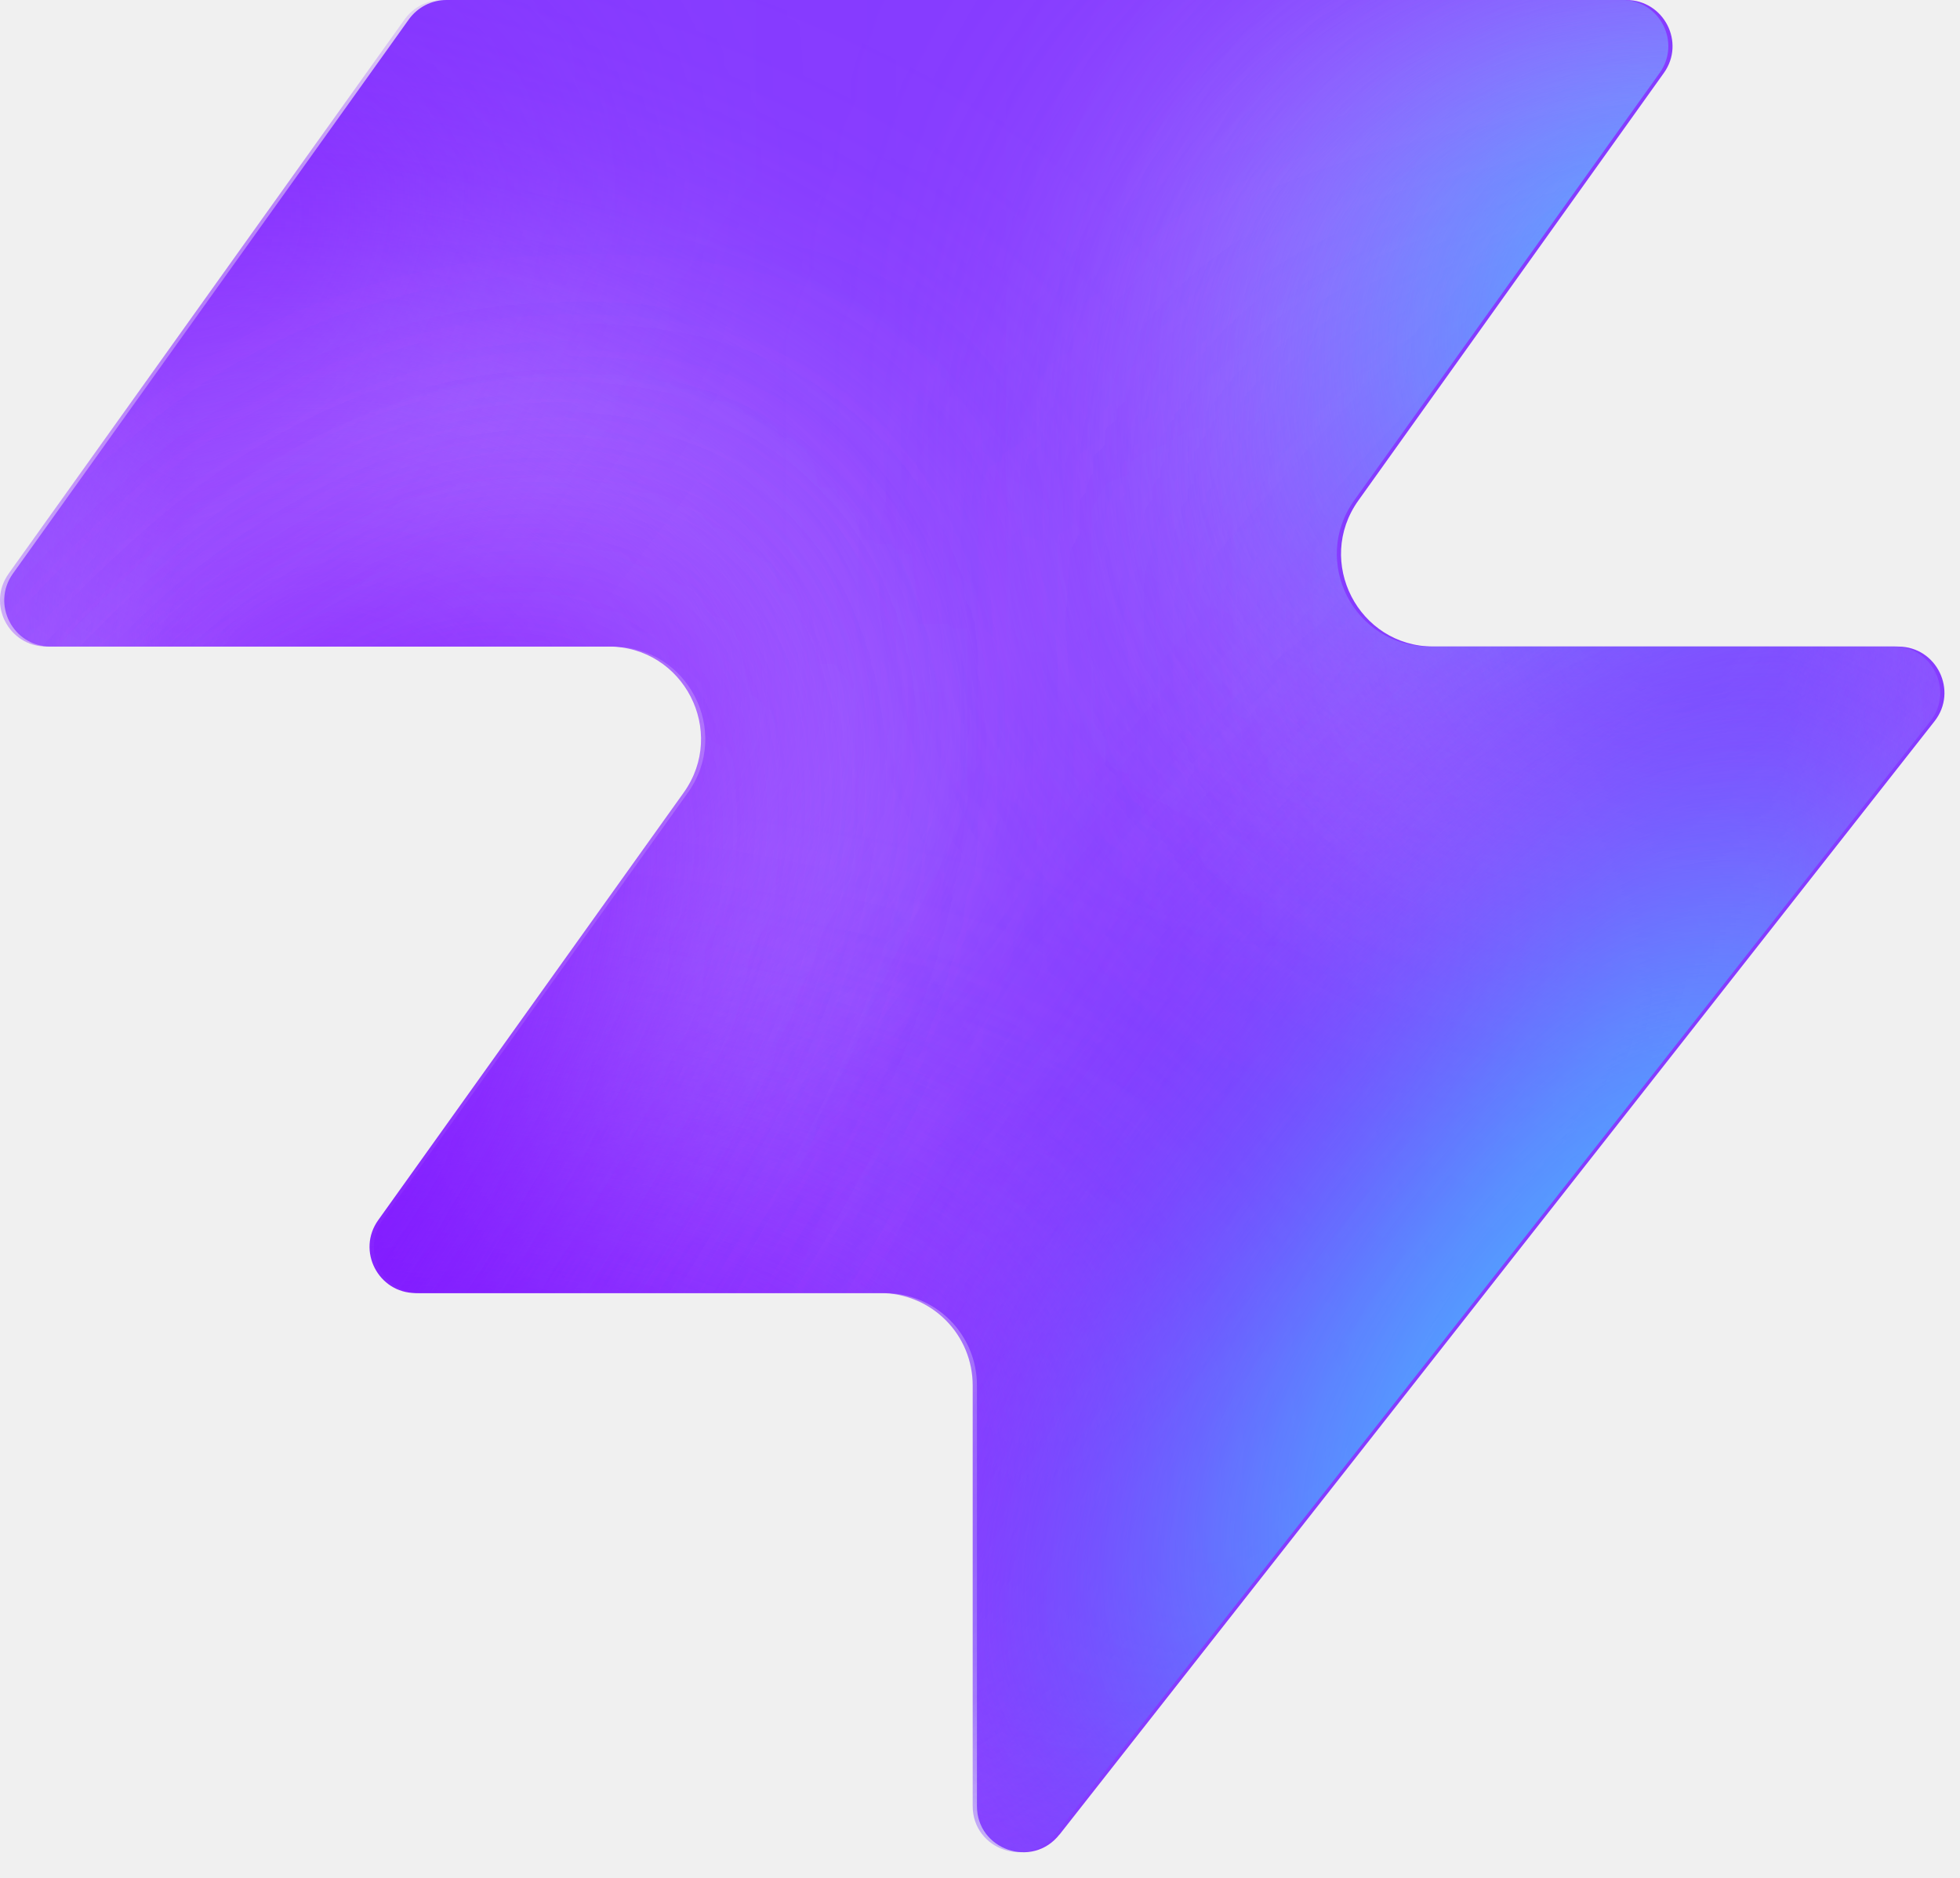
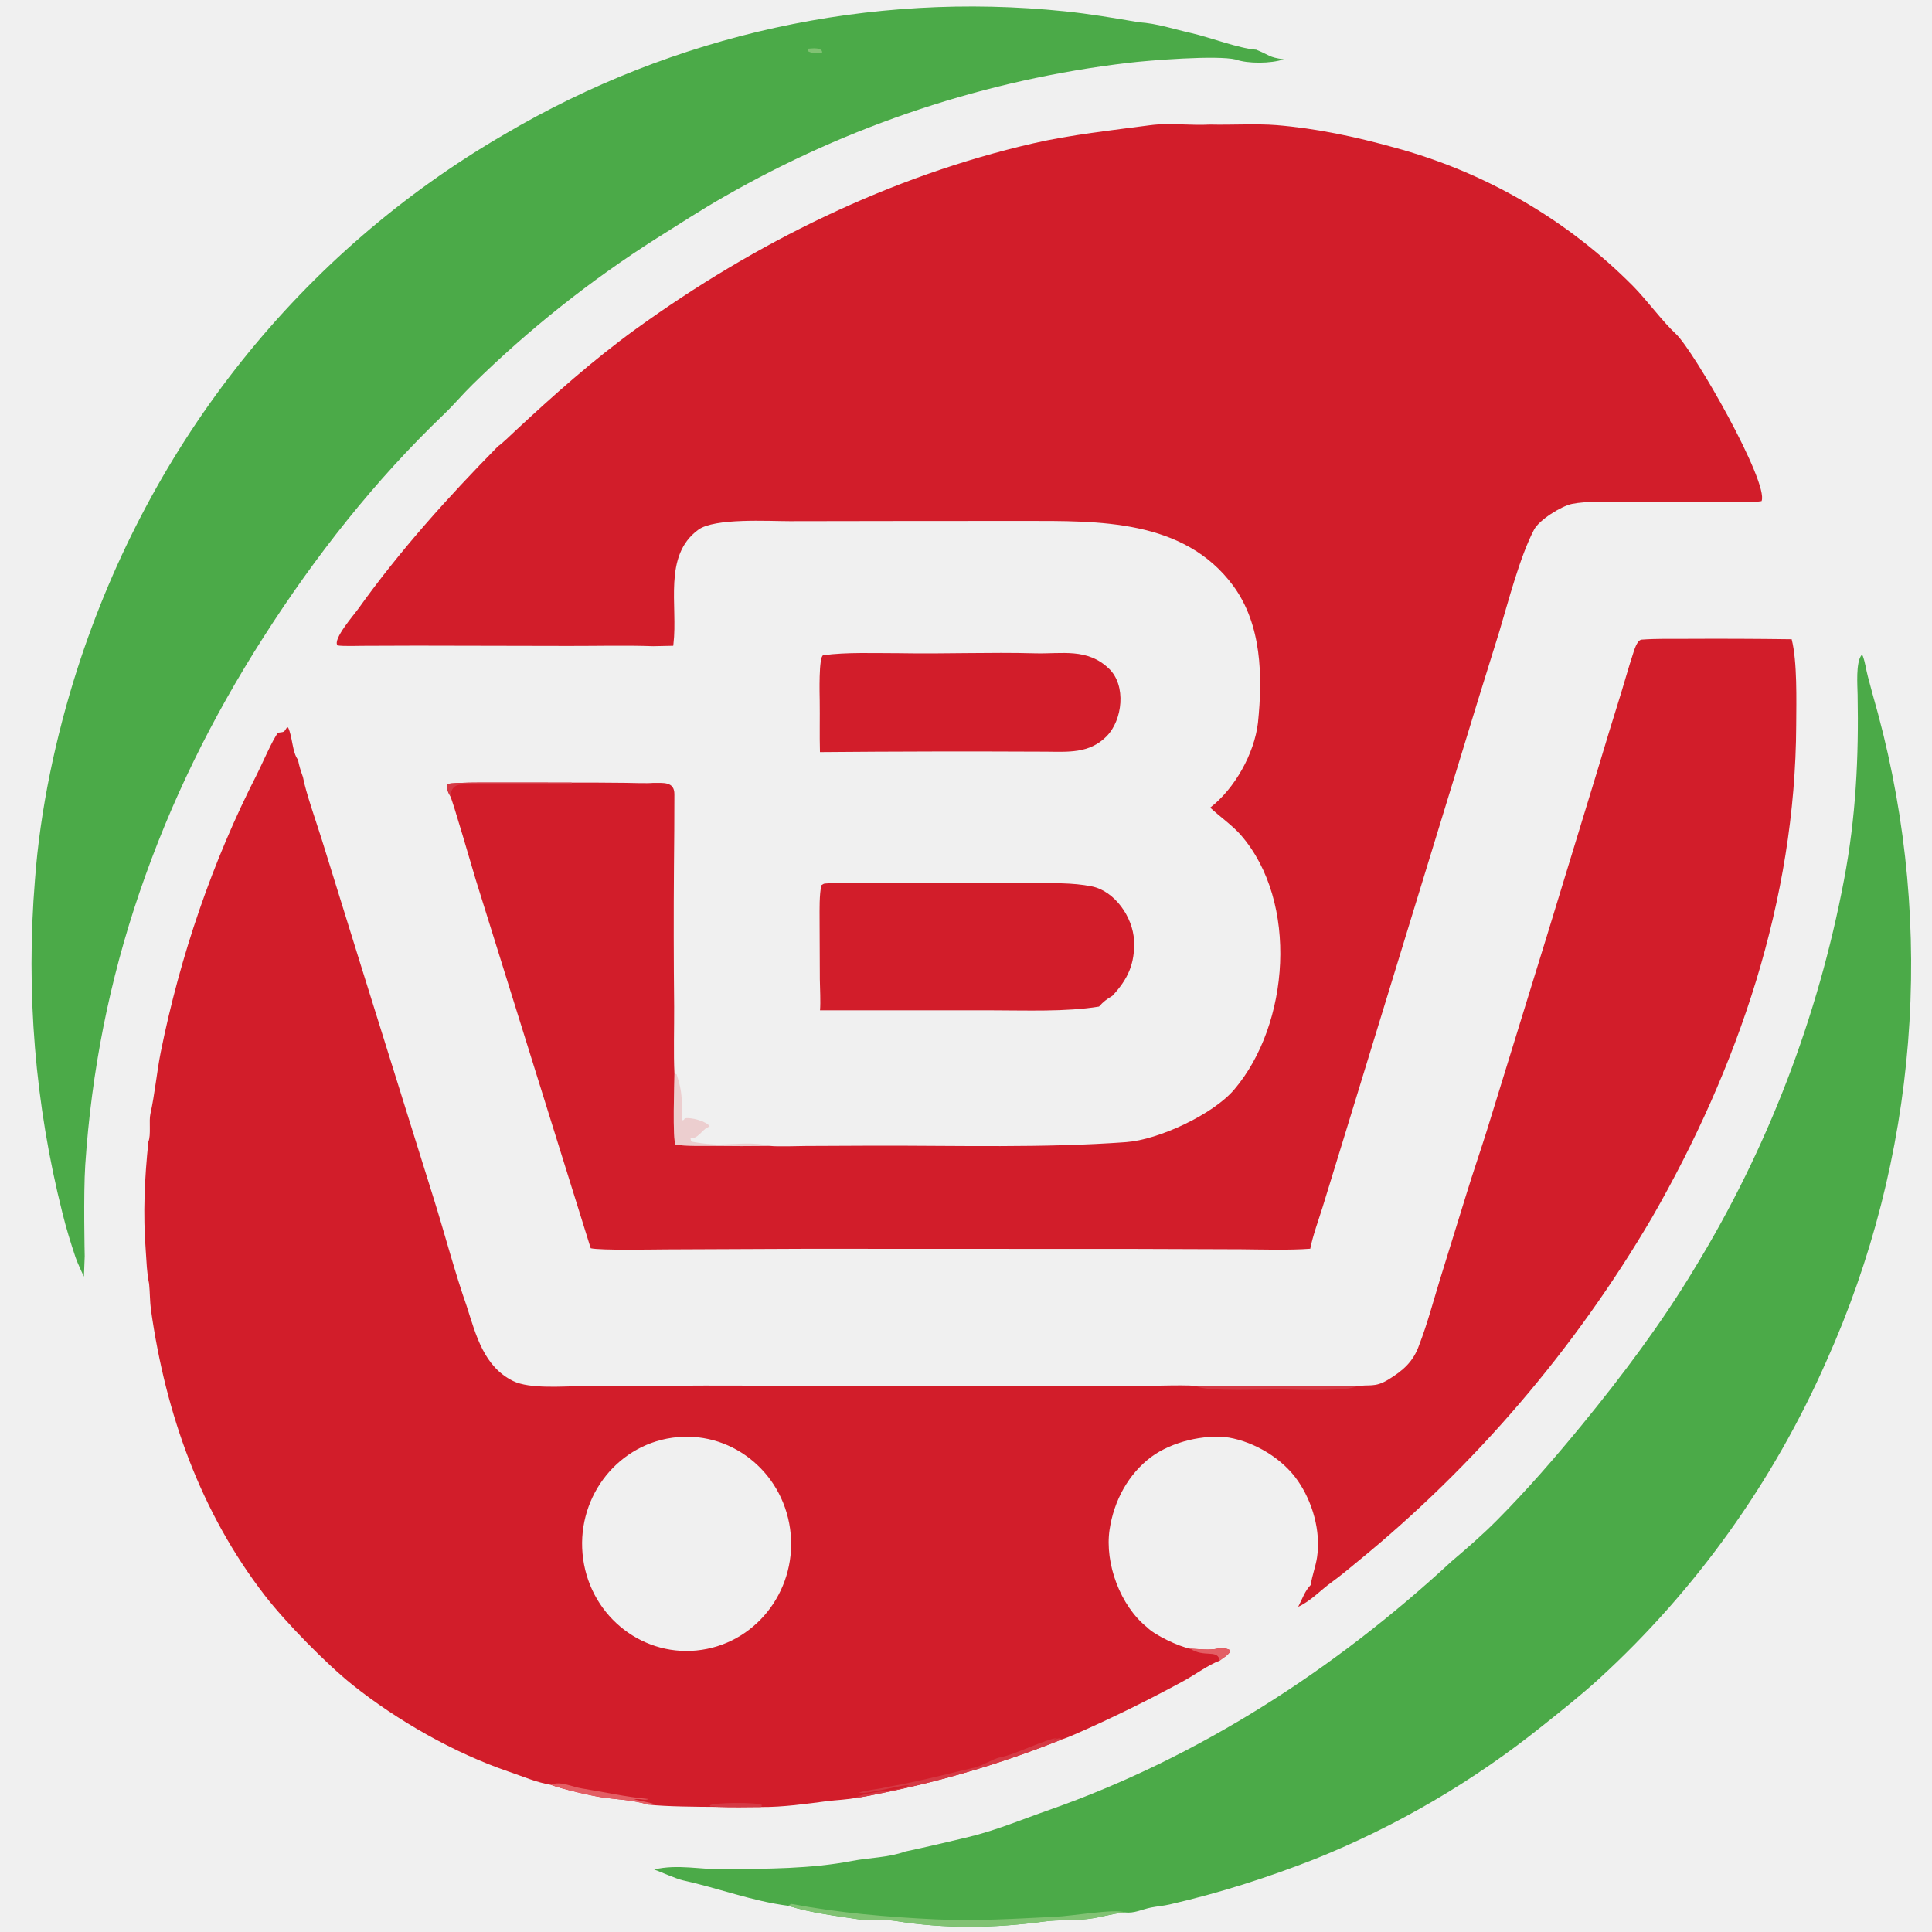
- <svg xmlns="http://www.w3.org/2000/svg" width="48" height="46" fill="none" viewBox="0 0 48 46">
-   <path fill="#863bff" d="M25.946 44.938c-.664.845-2.021.375-2.021-.698V33.937a2.26 2.26 0 0 0-2.262-2.262H10.287c-.92 0-1.456-1.04-.92-1.788l7.48-10.471c1.07-1.497 0-3.578-1.842-3.578H1.237c-.92 0-1.456-1.04-.92-1.788L10.013.474c.214-.297.556-.474.92-.474h28.894c.92 0 1.456 1.04.92 1.788l-7.48 10.471c-1.07 1.498 0 3.579 1.842 3.579h11.377c.943 0 1.473 1.088.89 1.83L25.947 44.94z" style="fill:#863bff;fill:color(display-p3 .525 .23 1);fill-opacity:1" />
-   <mask id="a" width="48" height="46" x="0" y="0" maskUnits="userSpaceOnUse" style="mask-type:alpha">
-     <path fill="#000" d="M25.842 44.938c-.664.844-2.021.375-2.021-.698V33.937a2.26 2.26 0 0 0-2.262-2.262H10.183c-.92 0-1.456-1.04-.92-1.788l7.48-10.471c1.07-1.498 0-3.579-1.842-3.579H1.133c-.92 0-1.456-1.04-.92-1.787L9.91.473c.214-.297.556-.474.92-.474h28.894c.92 0 1.456 1.04.92 1.788l-7.48 10.471c-1.07 1.498 0 3.578 1.842 3.578h11.377c.943 0 1.473 1.088.89 1.832L25.843 44.94z" style="fill:#000;fill-opacity:1" />
-   </mask>
-   <g mask="url(#a)">
-     <g filter="url(#b)">
-       <ellipse cx="5.508" cy="14.704" fill="#ede6ff" rx="5.508" ry="14.704" style="fill:#ede6ff;fill:color(display-p3 .927 .903 1);fill-opacity:1" transform="matrix(.00324 1 1 -.00324 -4.47 31.516)" />
-     </g>
-     <g filter="url(#c)">
-       <ellipse cx="10.399" cy="29.851" fill="#ede6ff" rx="10.399" ry="29.851" style="fill:#ede6ff;fill:color(display-p3 .927 .903 1);fill-opacity:1" transform="matrix(.00324 1 1 -.00324 -39.328 7.883)" />
-     </g>
-     <g filter="url(#d)">
-       <ellipse cx="5.508" cy="30.487" fill="#7e14ff" rx="5.508" ry="30.487" style="fill:#7e14ff;fill:color(display-p3 .492 .077 1);fill-opacity:1" transform="rotate(89.814 -25.913 -14.639)scale(1 -1)" />
-     </g>
-     <g filter="url(#e)">
-       <ellipse cx="5.508" cy="30.599" fill="#7e14ff" rx="5.508" ry="30.599" style="fill:#7e14ff;fill:color(display-p3 .492 .077 1);fill-opacity:1" transform="rotate(89.814 -32.644 -3.334)scale(1 -1)" />
-     </g>
-     <g filter="url(#f)">
-       <ellipse cx="5.508" cy="30.599" fill="#7e14ff" rx="5.508" ry="30.599" style="fill:#7e14ff;fill:color(display-p3 .492 .077 1);fill-opacity:1" transform="matrix(.00324 1 1 -.00324 -34.34 30.47)" />
-     </g>
-     <g filter="url(#g)">
-       <ellipse cx="14.072" cy="22.078" fill="#ede6ff" rx="14.072" ry="22.078" style="fill:#ede6ff;fill:color(display-p3 .927 .903 1);fill-opacity:1" transform="rotate(93.35 24.506 48.493)scale(-1 1)" />
-     </g>
-     <g filter="url(#h)">
-       <ellipse cx="3.47" cy="21.501" fill="#7e14ff" rx="3.47" ry="21.501" style="fill:#7e14ff;fill:color(display-p3 .492 .077 1);fill-opacity:1" transform="rotate(89.009 28.708 47.59)scale(-1 1)" />
-     </g>
-     <g filter="url(#i)">
-       <ellipse cx="3.47" cy="21.501" fill="#7e14ff" rx="3.47" ry="21.501" style="fill:#7e14ff;fill:color(display-p3 .492 .077 1);fill-opacity:1" transform="rotate(89.009 28.708 47.59)scale(-1 1)" />
-     </g>
-     <g filter="url(#j)">
-       <ellipse cx=".387" cy="8.972" fill="#7e14ff" rx="4.407" ry="29.108" style="fill:#7e14ff;fill:color(display-p3 .492 .077 1);fill-opacity:1" transform="rotate(39.51 .387 8.972)" />
-     </g>
-     <g filter="url(#k)">
-       <ellipse cx="47.523" cy="-6.092" fill="#7e14ff" rx="4.407" ry="29.108" style="fill:#7e14ff;fill:color(display-p3 .492 .077 1);fill-opacity:1" transform="rotate(37.892 47.523 -6.092)" />
-     </g>
-     <g filter="url(#l)">
-       <ellipse cx="41.412" cy="6.333" fill="#47bfff" rx="5.971" ry="9.665" style="fill:#47bfff;fill:color(display-p3 .28 .748 1);fill-opacity:1" transform="rotate(37.892 41.412 6.333)" />
-     </g>
-     <g filter="url(#m)">
-       <ellipse cx="-1.879" cy="38.332" fill="#7e14ff" rx="4.407" ry="29.108" style="fill:#7e14ff;fill:color(display-p3 .492 .077 1);fill-opacity:1" transform="rotate(37.892 -1.88 38.332)" />
-     </g>
-     <g filter="url(#n)">
-       <ellipse cx="-1.879" cy="38.332" fill="#7e14ff" rx="4.407" ry="29.108" style="fill:#7e14ff;fill:color(display-p3 .492 .077 1);fill-opacity:1" transform="rotate(37.892 -1.88 38.332)" />
-     </g>
-     <g filter="url(#o)">
-       <ellipse cx="35.651" cy="29.907" fill="#7e14ff" rx="4.407" ry="29.108" style="fill:#7e14ff;fill:color(display-p3 .492 .077 1);fill-opacity:1" transform="rotate(37.892 35.651 29.907)" />
-     </g>
-     <g filter="url(#p)">
-       <ellipse cx="38.418" cy="32.4" fill="#47bfff" rx="5.971" ry="15.297" style="fill:#47bfff;fill:color(display-p3 .28 .748 1);fill-opacity:1" transform="rotate(37.892 38.418 32.4)" />
-     </g>
+ <svg xmlns="http://www.w3.org/2000/svg" width="32" height="32" viewBox="0 0 32 32" fill="none">
+   <g clip-path="url(#clip0_215_946)">
+     <path d="M8.532 7.139C9.17 6.545 9.828 5.959 10.534 5.448C12.514 4.016 14.747 2.917 17.118 2.373C17.732 2.232 18.429 2.156 19.056 2.073C19.361 2.033 19.732 2.081 20.043 2.063C20.378 2.072 20.818 2.046 21.139 2.072C21.805 2.126 22.451 2.265 23.09 2.442C24.584 2.845 25.946 3.627 27.048 4.738C27.262 4.953 27.544 5.334 27.755 5.528C28.057 5.806 29.304 7.999 29.177 8.3C29.052 8.325 28.681 8.313 28.532 8.313C27.991 8.307 27.449 8.305 26.907 8.307C26.647 8.309 26.276 8.298 26.037 8.346C25.859 8.383 25.493 8.611 25.408 8.774C25.175 9.218 24.981 9.966 24.834 10.459L24.481 11.595L22.285 18.761L21.907 19.992C21.841 20.204 21.742 20.473 21.702 20.683C21.358 20.709 20.91 20.695 20.56 20.692L18.827 20.686L13.352 20.684L11.02 20.694C10.81 20.695 9.947 20.712 9.784 20.675L7.879 14.568C7.828 14.404 7.494 13.24 7.456 13.184C7.422 13.124 7.385 13.048 7.418 12.983C7.547 12.959 7.979 12.961 8.131 12.961L9.467 12.962C9.761 12.961 10.056 12.963 10.35 12.966C10.462 12.967 10.716 12.977 10.819 12.967C10.979 12.97 11.17 12.938 11.17 13.154C11.171 13.551 11.166 13.948 11.163 14.345C11.157 15.122 11.158 15.899 11.166 16.677C11.168 17.019 11.154 17.457 11.171 17.785C11.169 17.924 11.136 18.887 11.19 18.958C11.35 18.987 11.645 18.979 11.818 18.98C12.131 18.984 12.443 18.984 12.756 18.98C12.884 18.994 13.207 18.982 13.346 18.981L14.486 18.976C15.845 18.973 17.296 19.017 18.654 18.917C19.185 18.879 20.089 18.461 20.442 18.047C21.361 16.969 21.514 14.94 20.554 13.833C20.414 13.672 20.202 13.525 20.045 13.377C20.451 13.062 20.776 12.483 20.836 11.97C20.915 11.203 20.899 10.343 20.425 9.701C19.608 8.594 18.186 8.629 16.974 8.628L15 8.629L13.079 8.632C12.727 8.632 11.835 8.577 11.566 8.774C10.978 9.204 11.231 10.03 11.154 10.669L11.151 10.696L10.818 10.703C10.374 10.687 9.87 10.7 9.419 10.699L6.897 10.694L6.025 10.697C5.928 10.697 5.673 10.706 5.59 10.69C5.507 10.589 5.862 10.185 5.936 10.081C6.63 9.11 7.418 8.237 8.25 7.39C8.297 7.365 8.482 7.186 8.532 7.139Z" fill="#D21D2A" />
+     <path d="M7.457 13.184C7.422 13.124 7.385 13.048 7.418 12.982C7.547 12.959 7.98 12.961 8.131 12.961L9.467 12.962L9.472 12.982C9.072 12.99 8.673 12.992 8.274 12.987C8.065 12.985 7.844 12.977 7.636 12.995C7.512 13.006 7.477 13.07 7.457 13.184Z" fill="#D53944" />
+     <path d="M22.457 22.964C22.68 22.922 22.765 22.991 22.994 22.851C23.235 22.704 23.41 22.556 23.508 22.272C23.643 21.922 23.736 21.566 23.846 21.207L24.295 19.756C24.399 19.415 24.521 19.064 24.629 18.719L25.628 15.48L26.451 12.787C26.583 12.344 26.718 11.902 26.856 11.461C26.918 11.258 26.975 11.052 27.041 10.851C27.064 10.778 27.113 10.6 27.191 10.594C27.435 10.576 27.684 10.582 27.929 10.581C28.511 10.578 29.094 10.58 29.676 10.588C29.77 10.961 29.753 11.601 29.751 12.007C29.739 14.911 28.788 17.685 27.362 20.167C26.081 22.35 24.429 24.281 22.483 25.867C22.341 25.983 22.208 26.097 22.058 26.205C21.859 26.348 21.726 26.507 21.502 26.614C21.571 26.483 21.61 26.354 21.71 26.251C21.733 26.09 21.792 25.947 21.815 25.79C21.879 25.359 21.739 24.874 21.494 24.523C21.24 24.156 20.782 23.885 20.354 23.811C19.944 23.752 19.408 23.881 19.073 24.128C18.688 24.412 18.448 24.862 18.378 25.336C18.295 25.896 18.558 26.6 18.998 26.952C19.127 27.085 19.528 27.273 19.713 27.307C19.864 27.313 20.033 27.337 20.175 27.305C20.248 27.304 20.302 27.295 20.366 27.328L20.374 27.355C20.328 27.43 20.264 27.451 20.201 27.506C20.021 27.572 19.793 27.738 19.615 27.836C19.093 28.121 18.56 28.386 18.019 28.63C17.933 28.668 17.678 28.785 17.595 28.807C16.628 29.195 15.629 29.494 14.61 29.699C14.517 29.717 14.248 29.776 14.167 29.778C14.089 29.802 13.816 29.818 13.72 29.83C13.368 29.876 12.966 29.933 12.609 29.93C12.359 29.933 12.118 29.936 11.868 29.928C11.567 29.927 11.03 29.923 10.748 29.891C10.425 29.805 10.297 29.814 9.995 29.773C9.8 29.747 9.304 29.631 9.126 29.563C8.881 29.521 8.667 29.426 8.432 29.346C7.53 29.039 6.582 28.501 5.833 27.902C5.412 27.565 4.733 26.875 4.385 26.424C3.324 25.049 2.745 23.422 2.501 21.699C2.482 21.567 2.484 21.407 2.47 21.265C2.43 21.076 2.428 20.904 2.414 20.714C2.367 20.104 2.394 19.518 2.458 18.91C2.504 18.795 2.464 18.567 2.491 18.45C2.565 18.116 2.596 17.761 2.662 17.429C2.983 15.836 3.52 14.262 4.257 12.822C4.332 12.676 4.517 12.242 4.606 12.136C4.714 12.12 4.697 12.135 4.754 12.047L4.772 12.05C4.845 12.2 4.84 12.463 4.935 12.583C4.959 12.7 4.978 12.758 5.018 12.871C5.06 13.111 5.248 13.643 5.329 13.903L5.986 16.018L7.188 19.866C7.362 20.421 7.54 21.097 7.731 21.637C7.885 22.12 8.015 22.634 8.497 22.873C8.774 23.011 9.33 22.959 9.648 22.959L11.676 22.949L18.64 22.96C18.926 22.962 19.556 22.933 19.806 22.954C20.139 22.949 20.472 22.951 20.805 22.953C21.356 22.957 21.906 22.944 22.457 22.964ZM11.624 27.326C12.568 27.184 13.221 26.287 13.086 25.319C12.95 24.351 12.077 23.678 11.132 23.814C10.183 23.95 9.523 24.851 9.659 25.823C9.795 26.795 10.676 27.469 11.624 27.326Z" fill="#D21D2A" />
+     <path d="M14.167 29.778C14.277 29.696 14.739 29.659 14.887 29.629C14.933 29.62 15.001 29.59 15.056 29.574C15.021 29.537 14.361 29.728 14.228 29.694C14.285 29.66 14.566 29.63 14.649 29.609C14.752 29.585 14.893 29.564 15 29.541C15.386 29.463 15.766 29.363 16.15 29.274C16.266 29.247 16.466 29.124 16.566 29.107C16.802 29.067 17.327 28.799 17.52 28.786L17.447 28.807C17.531 28.814 17.524 28.768 17.595 28.807C16.628 29.195 15.629 29.494 14.61 29.699C14.517 29.717 14.248 29.776 14.167 29.778Z" fill="#D53944" />
+     <path d="M19.806 22.954C20.139 22.949 20.472 22.951 20.805 22.953C21.356 22.957 21.906 22.944 22.457 22.964C22.362 23.044 21.464 23.021 21.298 23.015C21.02 23.003 19.966 23.064 19.806 22.954Z" fill="#D53944" />
+     <path d="M9.126 29.562C9.272 29.492 9.482 29.598 9.637 29.622C10.006 29.681 10.37 29.764 10.742 29.798C10.667 29.826 10.601 29.783 10.501 29.802C10.568 29.821 10.78 29.858 10.821 29.877L10.748 29.891C10.425 29.805 10.297 29.814 9.995 29.773C9.8 29.747 9.304 29.631 9.126 29.562Z" fill="#E35E64" />
+     <path d="M20.175 27.304C20.248 27.304 20.302 27.295 20.366 27.328L20.374 27.355C20.328 27.43 20.264 27.451 20.201 27.506C20.2 27.498 20.198 27.489 20.197 27.48C20.146 27.322 19.944 27.456 19.713 27.307C19.864 27.313 20.033 27.337 20.175 27.304Z" fill="#E35E64" />
+     <path d="M11.868 29.928C11.824 29.917 11.815 29.915 11.77 29.922L11.755 29.903C11.82 29.852 12.558 29.849 12.619 29.897L12.609 29.93C12.36 29.933 12.118 29.936 11.868 29.928Z" fill="#D53944" />
+     <path d="M13.731 14.63C14.517 14.61 15.364 14.631 16.157 14.63L17.105 14.629C17.429 14.629 17.759 14.617 18.081 14.681C18.463 14.757 18.764 15.19 18.783 15.576C18.801 15.96 18.68 16.221 18.424 16.494C18.332 16.548 18.273 16.593 18.203 16.672C17.653 16.762 16.986 16.734 16.419 16.734L13.582 16.734C13.594 16.596 13.581 16.37 13.579 16.224L13.575 15.231C13.575 15.067 13.569 14.814 13.605 14.662C13.659 14.625 13.655 14.637 13.731 14.63Z" fill="#D21D2A" />
+     <path d="M14.895 10.819C15.642 10.833 16.396 10.8 17.145 10.821C17.589 10.833 18.01 10.728 18.371 11.078C18.656 11.354 18.596 11.925 18.328 12.196C18.04 12.486 17.687 12.452 17.317 12.45C16.072 12.444 14.826 12.446 13.581 12.457C13.573 12.175 13.581 11.887 13.577 11.605C13.576 11.521 13.557 10.865 13.636 10.853C14.013 10.799 14.505 10.82 14.895 10.819Z" fill="#D21D2A" />
+     <path d="M10.835 30.965C11.22 30.872 11.615 30.969 12.008 30.962C12.719 30.95 13.418 30.957 14.118 30.822C14.407 30.767 14.708 30.77 14.999 30.666C15.341 30.593 15.676 30.515 16.017 30.433C16.496 30.319 16.923 30.137 17.384 29.976C19.857 29.106 22.107 27.652 24.042 25.861C24.305 25.638 24.557 25.419 24.8 25.174C25.301 24.669 25.757 24.143 26.208 23.593C26.87 22.784 27.528 21.908 28.068 21.007C29.273 19.035 30.112 16.852 30.544 14.568C30.739 13.538 30.788 12.549 30.768 11.506C30.765 11.346 30.737 10.975 30.831 10.853L30.853 10.861C30.896 10.979 30.906 11.086 30.938 11.206C30.991 11.41 31.048 11.614 31.105 11.818C32.064 15.386 31.761 19.186 30.25 22.548C29.367 24.551 28.085 26.342 26.486 27.805C26.197 28.069 25.858 28.338 25.552 28.582C24.407 29.501 23.138 30.245 21.784 30.79C20.987 31.102 20.204 31.353 19.372 31.544C19.273 31.567 19.166 31.575 19.065 31.595C18.906 31.627 18.794 31.694 18.629 31.676C18.405 31.698 18.24 31.757 18.036 31.782C17.802 31.814 17.53 31.794 17.299 31.826C16.481 31.937 15.65 31.95 14.834 31.817C14.665 31.789 14.425 31.82 14.242 31.793C13.849 31.733 13.436 31.685 13.055 31.566C12.458 31.489 11.897 31.273 11.31 31.144C11.203 31.12 10.958 31.011 10.835 30.965Z" fill="#4BAA48" />
+     <path d="M13.055 31.566C13.071 31.555 13.086 31.545 13.102 31.534C13.902 31.685 14.691 31.752 15.504 31.791C16.17 31.822 16.823 31.78 17.489 31.747C17.72 31.741 18.477 31.609 18.629 31.676C18.405 31.698 18.24 31.757 18.036 31.782C17.802 31.814 17.53 31.794 17.299 31.826C16.481 31.937 15.65 31.95 14.834 31.817C14.665 31.789 14.424 31.82 14.242 31.793C13.849 31.733 13.435 31.685 13.055 31.566Z" fill="#81C273" />
+     <path d="M1.39 21.145C1.39 21.145 1.284 20.924 1.252 20.828C1.172 20.589 1.094 20.337 1.034 20.091C0.58 18.291 0.427 16.427 0.579 14.575C0.664 13.413 0.925 12.19 1.28 11.083C2.489 7.319 4.982 4.182 8.36 2.222C11.167 0.567 14.41 -0.145 17.633 0.187C18.046 0.229 18.451 0.298 18.86 0.368C19.168 0.388 19.445 0.484 19.736 0.549C20.046 0.62 20.513 0.801 20.806 0.823C20.806 0.823 20.602 0.739 20.819 0.828C21.037 0.916 21.009 0.948 21.262 0.982C21.054 1.055 20.662 1.056 20.471 0.986C20.16 0.91 19.031 0.999 18.687 1.041C16.334 1.319 14.058 2.073 11.991 3.26C11.635 3.462 11.224 3.728 10.874 3.948C9.78 4.643 8.759 5.454 7.829 6.367C7.668 6.524 7.52 6.701 7.36 6.855C6.209 7.956 5.223 9.209 4.362 10.557C3.507 11.895 2.828 13.269 2.311 14.781C1.81 16.249 1.515 17.745 1.412 19.296C1.38 19.771 1.403 20.806 1.403 20.806L1.39 21.145Z" fill="#4BAA48" />
+     <path d="M13.388 0.806C13.462 0.801 13.508 0.792 13.579 0.813C13.623 0.852 13.612 0.829 13.618 0.881C13.552 0.88 13.421 0.887 13.377 0.84L13.388 0.806Z" fill="#81C273" />
+     <path d="M11.171 17.785L11.207 17.792C11.255 17.948 11.281 18.042 11.291 18.207C11.296 18.286 11.28 18.501 11.297 18.556C11.351 18.55 11.317 18.524 11.368 18.52C11.471 18.512 11.69 18.57 11.754 18.653C11.711 18.681 11.745 18.66 11.709 18.679C11.628 18.722 11.547 18.869 11.448 18.848C11.444 18.85 11.44 18.852 11.437 18.854C11.448 18.902 11.435 18.886 11.466 18.911C11.603 18.937 11.794 18.96 11.933 18.957C12.207 18.95 12.485 18.914 12.756 18.98C12.443 18.984 12.131 18.984 11.818 18.98C11.645 18.979 11.35 18.987 11.19 18.958C11.136 18.888 11.169 17.924 11.171 17.785Z" fill="#E35E64" fill-opacity="0.227" />
  </g>
  <defs>
-     <filter id="b" width="60.045" height="41.654" x="-19.77" y="16.149" color-interpolation-filters="sRGB" filterUnits="userSpaceOnUse">
-       <feFlood flood-opacity="0" result="BackgroundImageFix" />
-       <feBlend in="SourceGraphic" in2="BackgroundImageFix" result="shape" />
-       <feGaussianBlur result="effect1_foregroundBlur_2002_17158" stdDeviation="7.659" />
-     </filter>
-     <filter id="c" width="90.34" height="51.437" x="-54.613" y="-7.533" color-interpolation-filters="sRGB" filterUnits="userSpaceOnUse">
-       <feFlood flood-opacity="0" result="BackgroundImageFix" />
-       <feBlend in="SourceGraphic" in2="BackgroundImageFix" result="shape" />
-       <feGaussianBlur result="effect1_foregroundBlur_2002_17158" stdDeviation="7.659" />
-     </filter>
-     <filter id="d" width="79.355" height="29.4" x="-49.64" y="2.03" color-interpolation-filters="sRGB" filterUnits="userSpaceOnUse">
-       <feFlood flood-opacity="0" result="BackgroundImageFix" />
-       <feBlend in="SourceGraphic" in2="BackgroundImageFix" result="shape" />
-       <feGaussianBlur result="effect1_foregroundBlur_2002_17158" stdDeviation="4.596" />
-     </filter>
-     <filter id="e" width="79.579" height="29.4" x="-45.045" y="20.029" color-interpolation-filters="sRGB" filterUnits="userSpaceOnUse">
-       <feFlood flood-opacity="0" result="BackgroundImageFix" />
-       <feBlend in="SourceGraphic" in2="BackgroundImageFix" result="shape" />
-       <feGaussianBlur result="effect1_foregroundBlur_2002_17158" stdDeviation="4.596" />
-     </filter>
-     <filter id="f" width="79.579" height="29.4" x="-43.513" y="21.178" color-interpolation-filters="sRGB" filterUnits="userSpaceOnUse">
-       <feFlood flood-opacity="0" result="BackgroundImageFix" />
-       <feBlend in="SourceGraphic" in2="BackgroundImageFix" result="shape" />
-       <feGaussianBlur result="effect1_foregroundBlur_2002_17158" stdDeviation="4.596" />
-     </filter>
-     <filter id="g" width="74.749" height="58.852" x="15.756" y="-17.901" color-interpolation-filters="sRGB" filterUnits="userSpaceOnUse">
-       <feFlood flood-opacity="0" result="BackgroundImageFix" />
-       <feBlend in="SourceGraphic" in2="BackgroundImageFix" result="shape" />
-       <feGaussianBlur result="effect1_foregroundBlur_2002_17158" stdDeviation="7.659" />
-     </filter>
-     <filter id="h" width="61.377" height="25.362" x="23.548" y="2.284" color-interpolation-filters="sRGB" filterUnits="userSpaceOnUse">
-       <feFlood flood-opacity="0" result="BackgroundImageFix" />
-       <feBlend in="SourceGraphic" in2="BackgroundImageFix" result="shape" />
-       <feGaussianBlur result="effect1_foregroundBlur_2002_17158" stdDeviation="4.596" />
-     </filter>
-     <filter id="i" width="61.377" height="25.362" x="23.548" y="2.284" color-interpolation-filters="sRGB" filterUnits="userSpaceOnUse">
-       <feFlood flood-opacity="0" result="BackgroundImageFix" />
-       <feBlend in="SourceGraphic" in2="BackgroundImageFix" result="shape" />
-       <feGaussianBlur result="effect1_foregroundBlur_2002_17158" stdDeviation="4.596" />
-     </filter>
-     <filter id="j" width="56.045" height="63.649" x="-27.636" y="-22.853" color-interpolation-filters="sRGB" filterUnits="userSpaceOnUse">
-       <feFlood flood-opacity="0" result="BackgroundImageFix" />
-       <feBlend in="SourceGraphic" in2="BackgroundImageFix" result="shape" />
-       <feGaussianBlur result="effect1_foregroundBlur_2002_17158" stdDeviation="4.596" />
-     </filter>
-     <filter id="k" width="54.814" height="64.646" x="20.116" y="-38.415" color-interpolation-filters="sRGB" filterUnits="userSpaceOnUse">
-       <feFlood flood-opacity="0" result="BackgroundImageFix" />
-       <feBlend in="SourceGraphic" in2="BackgroundImageFix" result="shape" />
-       <feGaussianBlur result="effect1_foregroundBlur_2002_17158" stdDeviation="4.596" />
-     </filter>
-     <filter id="l" width="33.541" height="35.313" x="24.641" y="-11.323" color-interpolation-filters="sRGB" filterUnits="userSpaceOnUse">
-       <feFlood flood-opacity="0" result="BackgroundImageFix" />
-       <feBlend in="SourceGraphic" in2="BackgroundImageFix" result="shape" />
-       <feGaussianBlur result="effect1_foregroundBlur_2002_17158" stdDeviation="4.596" />
-     </filter>
-     <filter id="m" width="54.814" height="64.646" x="-29.286" y="6.009" color-interpolation-filters="sRGB" filterUnits="userSpaceOnUse">
-       <feFlood flood-opacity="0" result="BackgroundImageFix" />
-       <feBlend in="SourceGraphic" in2="BackgroundImageFix" result="shape" />
-       <feGaussianBlur result="effect1_foregroundBlur_2002_17158" stdDeviation="4.596" />
-     </filter>
-     <filter id="n" width="54.814" height="64.646" x="-29.286" y="6.009" color-interpolation-filters="sRGB" filterUnits="userSpaceOnUse">
-       <feFlood flood-opacity="0" result="BackgroundImageFix" />
-       <feBlend in="SourceGraphic" in2="BackgroundImageFix" result="shape" />
-       <feGaussianBlur result="effect1_foregroundBlur_2002_17158" stdDeviation="4.596" />
-     </filter>
-     <filter id="o" width="54.814" height="64.646" x="8.244" y="-2.416" color-interpolation-filters="sRGB" filterUnits="userSpaceOnUse">
-       <feFlood flood-opacity="0" result="BackgroundImageFix" />
-       <feBlend in="SourceGraphic" in2="BackgroundImageFix" result="shape" />
-       <feGaussianBlur result="effect1_foregroundBlur_2002_17158" stdDeviation="4.596" />
-     </filter>
-     <filter id="p" width="39.409" height="43.623" x="18.713" y="10.588" color-interpolation-filters="sRGB" filterUnits="userSpaceOnUse">
-       <feFlood flood-opacity="0" result="BackgroundImageFix" />
-       <feBlend in="SourceGraphic" in2="BackgroundImageFix" result="shape" />
-       <feGaussianBlur result="effect1_foregroundBlur_2002_17158" stdDeviation="4.596" />
-     </filter>
+     <clipPath id="clip0_215_946">
+       <rect width="32" height="32" fill="white" />
+     </clipPath>
  </defs>
</svg>
